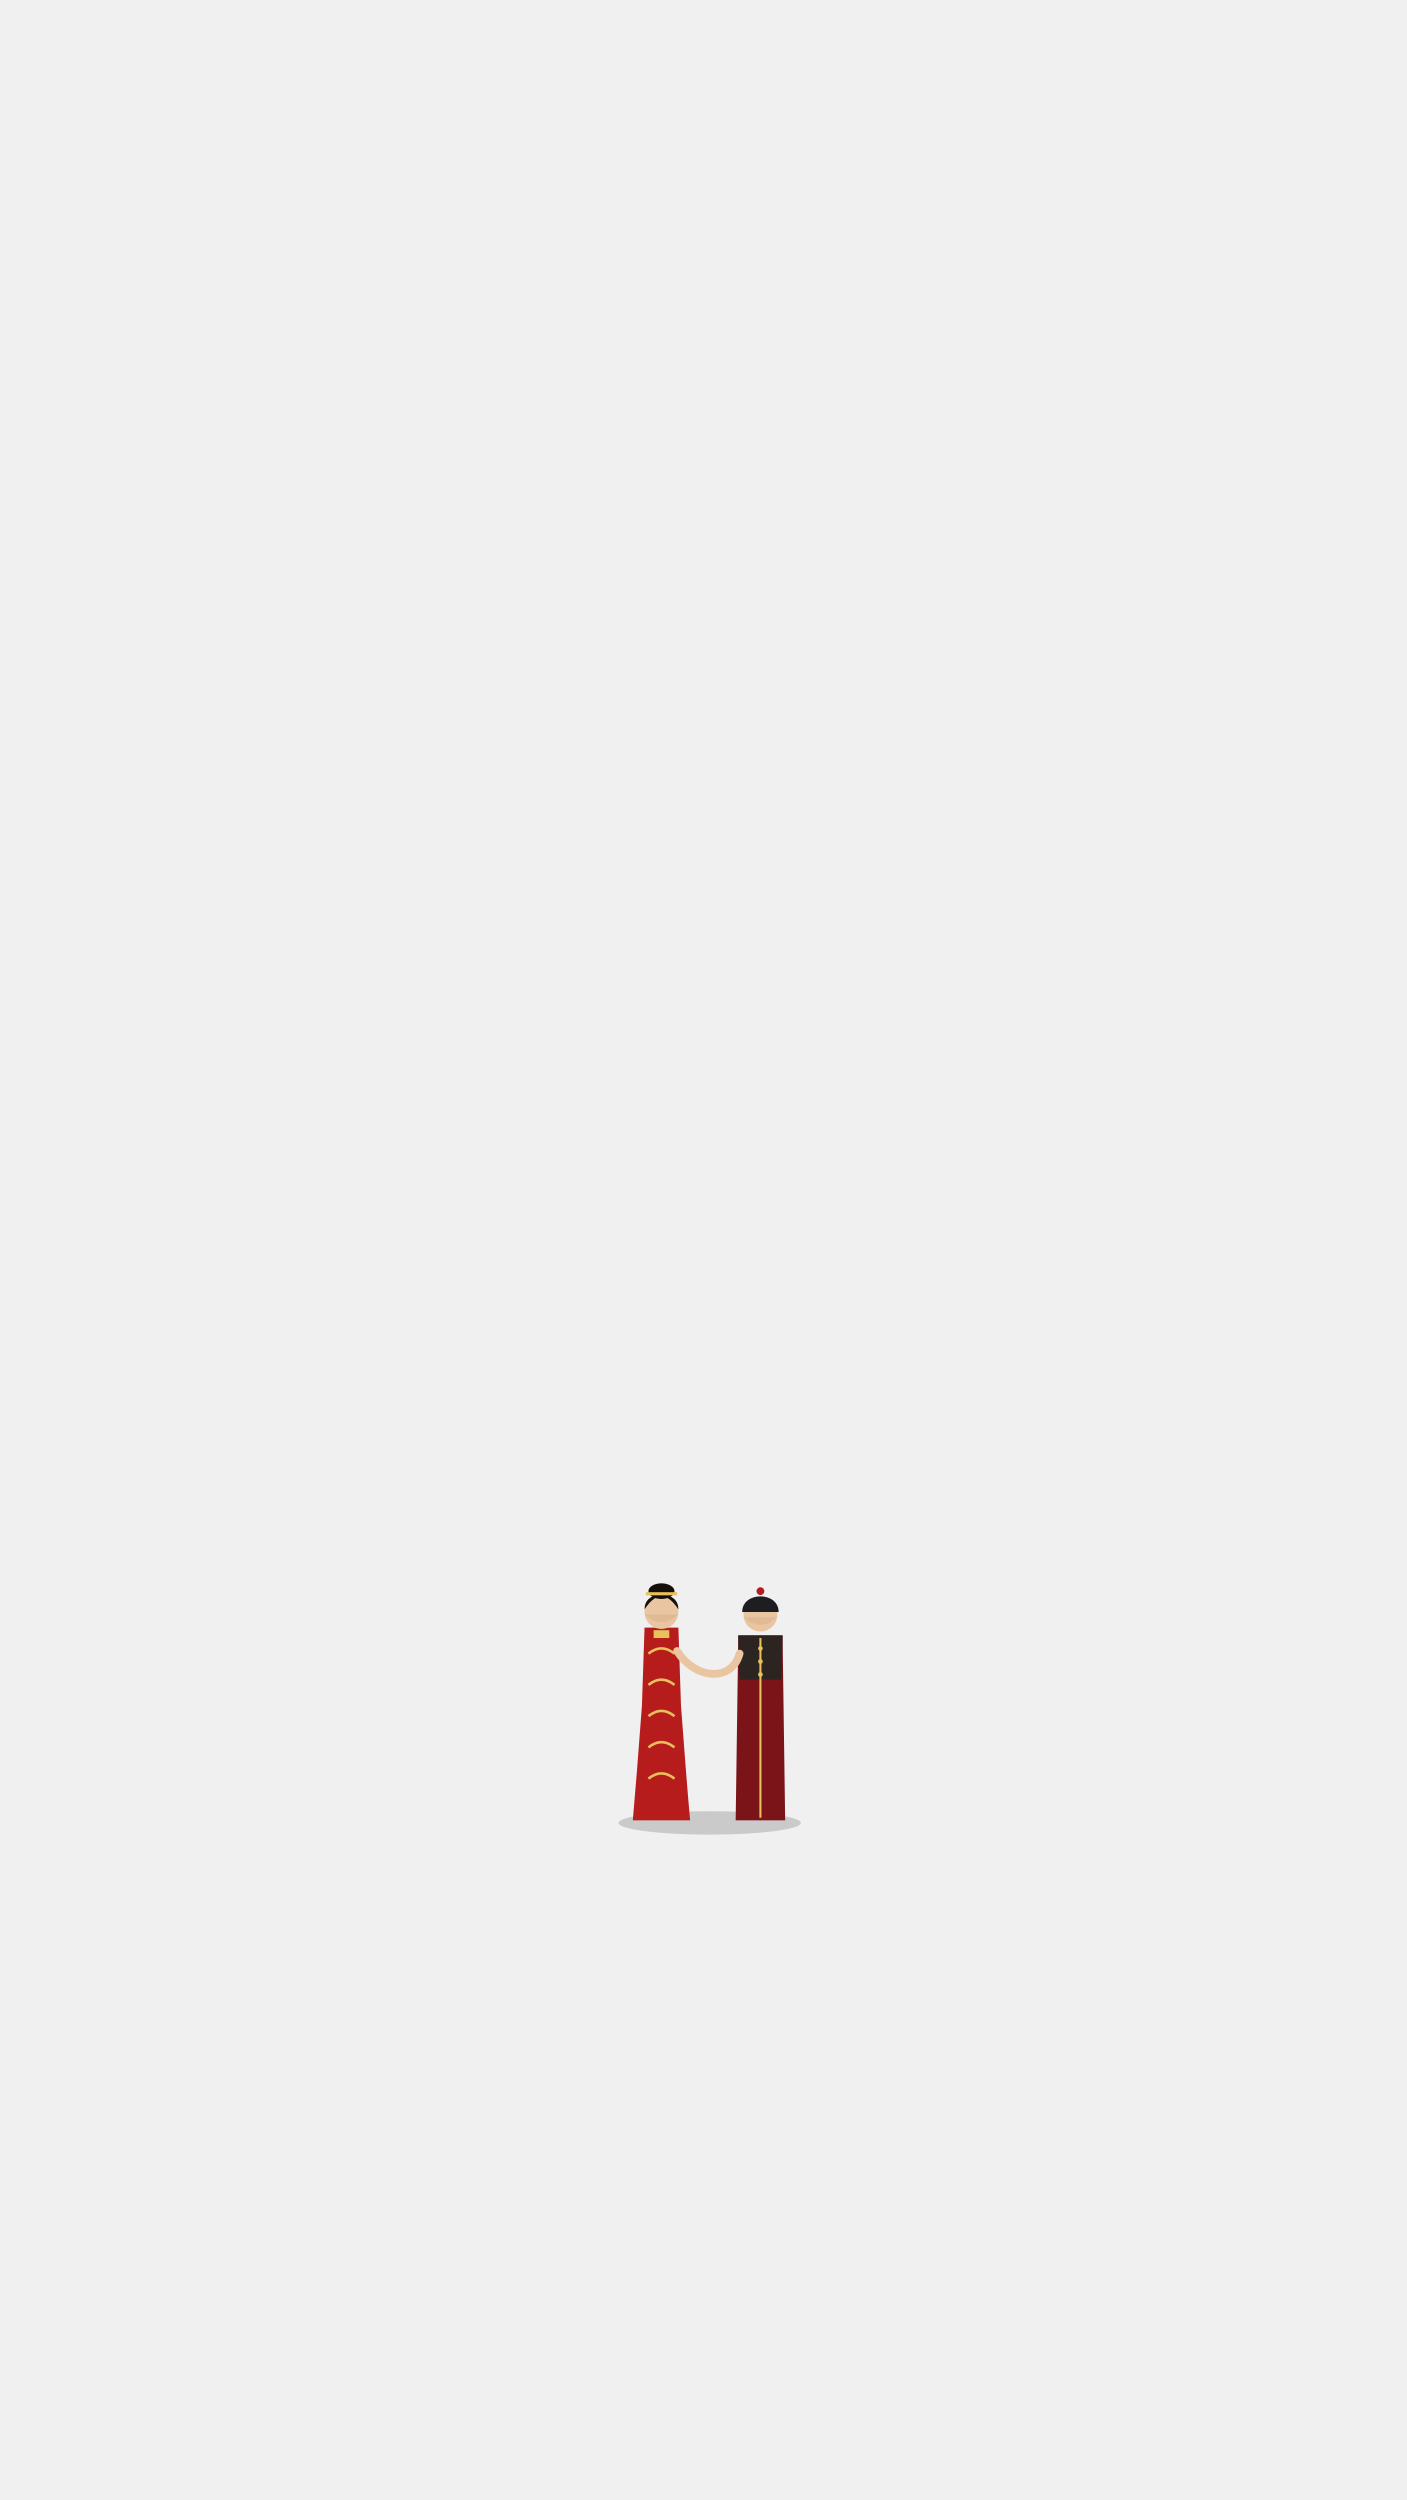
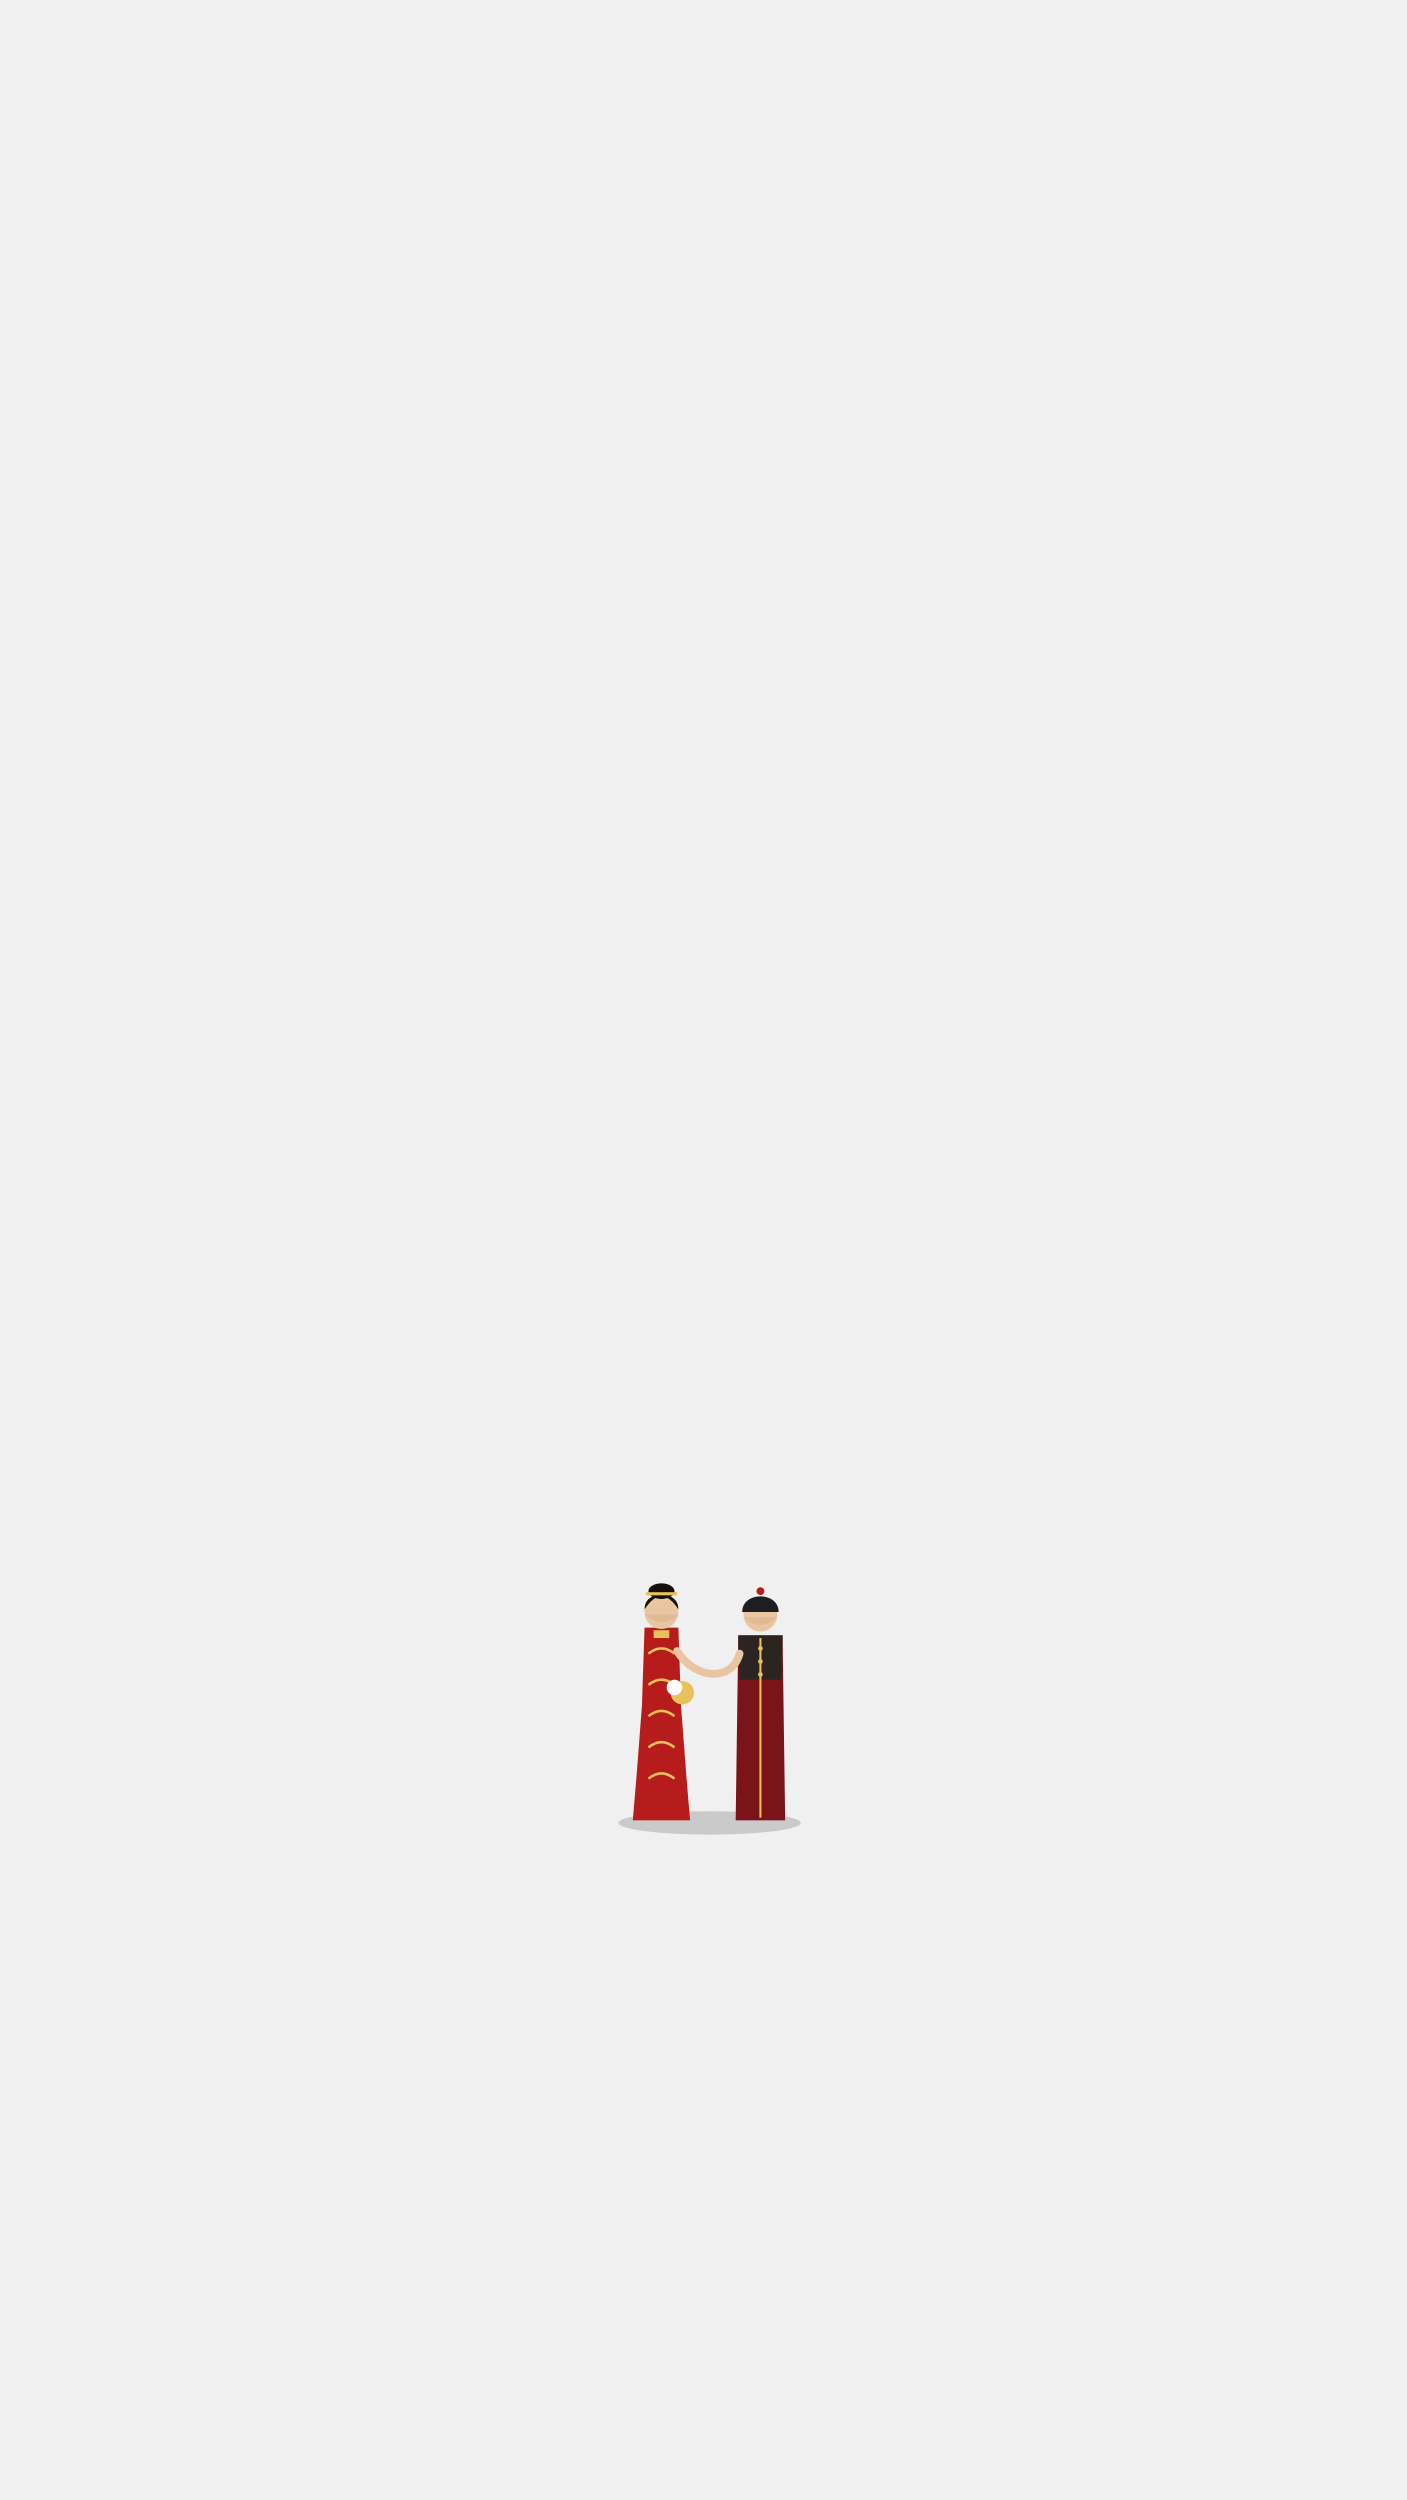
<svg xmlns="http://www.w3.org/2000/svg" viewBox="0 0 1080 1920">
  <defs>
    <linearGradient id="w" x1="0" x2="1">
      <stop offset="0" stop-color="#ffffff" />
      <stop offset=".55" stop-color="#f3f4f6" />
      <stop offset="1" stop-color="#dfe2e7" />
    </linearGradient>
    <linearGradient id="wv" x1="0" y1="0" x2="0" y2="1">
      <stop offset="0" stop-color="#ffffff" />
      <stop offset="1" stop-color="#e6e8ec" />
    </linearGradient>
    <linearGradient id="s" x1="0" x2="1">
      <stop offset="0" stop-color="#e3e6ea" />
      <stop offset="1" stop-color="#c9ced5" />
    </linearGradient>
    <linearGradient id="r" x1="0" y1="0" x2="0" y2="1">
      <stop offset="0" stop-color="#b9bfc8" />
      <stop offset="1" stop-color="#d6dade" />
    </linearGradient>
    <radialGradient id="dome" cx=".35" cy=".3" r=".85">
      <stop offset="0" stop-color="#ffffff" />
      <stop offset=".6" stop-color="#eceef1" />
      <stop offset="1" stop-color="#c8cdd4" />
    </radialGradient>
    <linearGradient id="gold" x1="0" x2="1">
      <stop offset="0" stop-color="#8a6a2a" />
      <stop offset=".45" stop-color="#f1d47c" />
      <stop offset="1" stop-color="#9b7a2e" />
    </linearGradient>
    <linearGradient id="air" x1="0" y1="0" x2="0" y2="1">
      <stop offset="0" stop-color="#c9d3dc" />
      <stop offset=".5" stop-color="#e8edf1" />
      <stop offset="1" stop-color="#b8c4ce" />
    </linearGradient>
    <linearGradient id="hijau" x1="0" y1="0" x2="0" y2="1">
      <stop offset="0" stop-color="#7d9b6a" />
      <stop offset="1" stop-color="#46603c" />
    </linearGradient>
    <pattern id="kisi" width="22" height="22" patternUnits="userSpaceOnUse">
      <rect width="22" height="22" fill="url(#dome)" />
      <path d="M11 3 L19 11 L11 19 L3 11Z" fill="#b6bcc5" opacity=".55" />
    </pattern>
  </defs>
  <ellipse cx="545" cy="1400" rx="70" ry="9" fill="#000" opacity=".16" />
  <path d="M495 1250H521L523 1310C526 1350 528 1376 530 1398H486C488 1376 490 1350 493 1310Z" fill="#b71c1c" />
  <path d="M498 1270q10 -8 20 0" stroke="#e8c15a" stroke-width="2" fill="none" />
  <path d="M498 1294q10 -8 20 0" stroke="#e8c15a" stroke-width="2" fill="none" />
  <path d="M498 1318q10 -8 20 0" stroke="#e8c15a" stroke-width="2" fill="none" />
  <path d="M498 1342q10 -8 20 0" stroke="#e8c15a" stroke-width="2" fill="none" />
  <path d="M498 1366q10 -8 20 0" stroke="#e8c15a" stroke-width="2" fill="none" />
  <path d="M502 1252H514V1258H502Z" fill="#e8c15a" />
  <circle cx="508" cy="1238" r="13" fill="#e9c6a1" />
  <path d="M495 1240q13 11.7 26 0" fill="#cfa37c" opacity=".35" />
  <path d="M495 1236q13 -20 26 0q0 -10 -13 -12q-13 2 -13 12Z" fill="#160f0b" />
  <ellipse cx="508" cy="1222" rx="10" ry="6" fill="#160f0b" />
  <path d="M496 1224h24" stroke="#e8c15a" stroke-width="2.4" />
  <path d="M567 1256H601L603 1398H565Z" fill="#7a1418" />
  <path d="M567 1256H601L600 1290H568Z" fill="#2c2420" />
  <path d="M584 1258V1396" stroke="#e8c15a" stroke-width="1.6" />
  <circle cx="584" cy="1266" r="1.8" fill="#e8c15a" />
  <circle cx="584" cy="1276" r="1.8" fill="#e8c15a" />
  <circle cx="584" cy="1286" r="1.8" fill="#e8c15a" />
  <circle cx="584" cy="1240" r="13" fill="#e9c6a1" />
  <path d="M571 1242q13 11.7 26 0" fill="#cfa37c" opacity=".35" />
  <path d="M570 1238C570 1222 598 1222 598 1238Z" fill="#1d1d22" />
  <circle cx="584" cy="1222" r="3" fill="#b71c1c" />
  <path d="M520 1268C534 1290 562 1292 568 1270" stroke="#e9c6a1" stroke-width="6" fill="none" stroke-linecap="round" />
+   <circle cx="524" cy="1300" r="9" fill="#e8c15a" />
+   <circle cx="518" cy="1296" r="6" fill="#fff" />
</svg>
